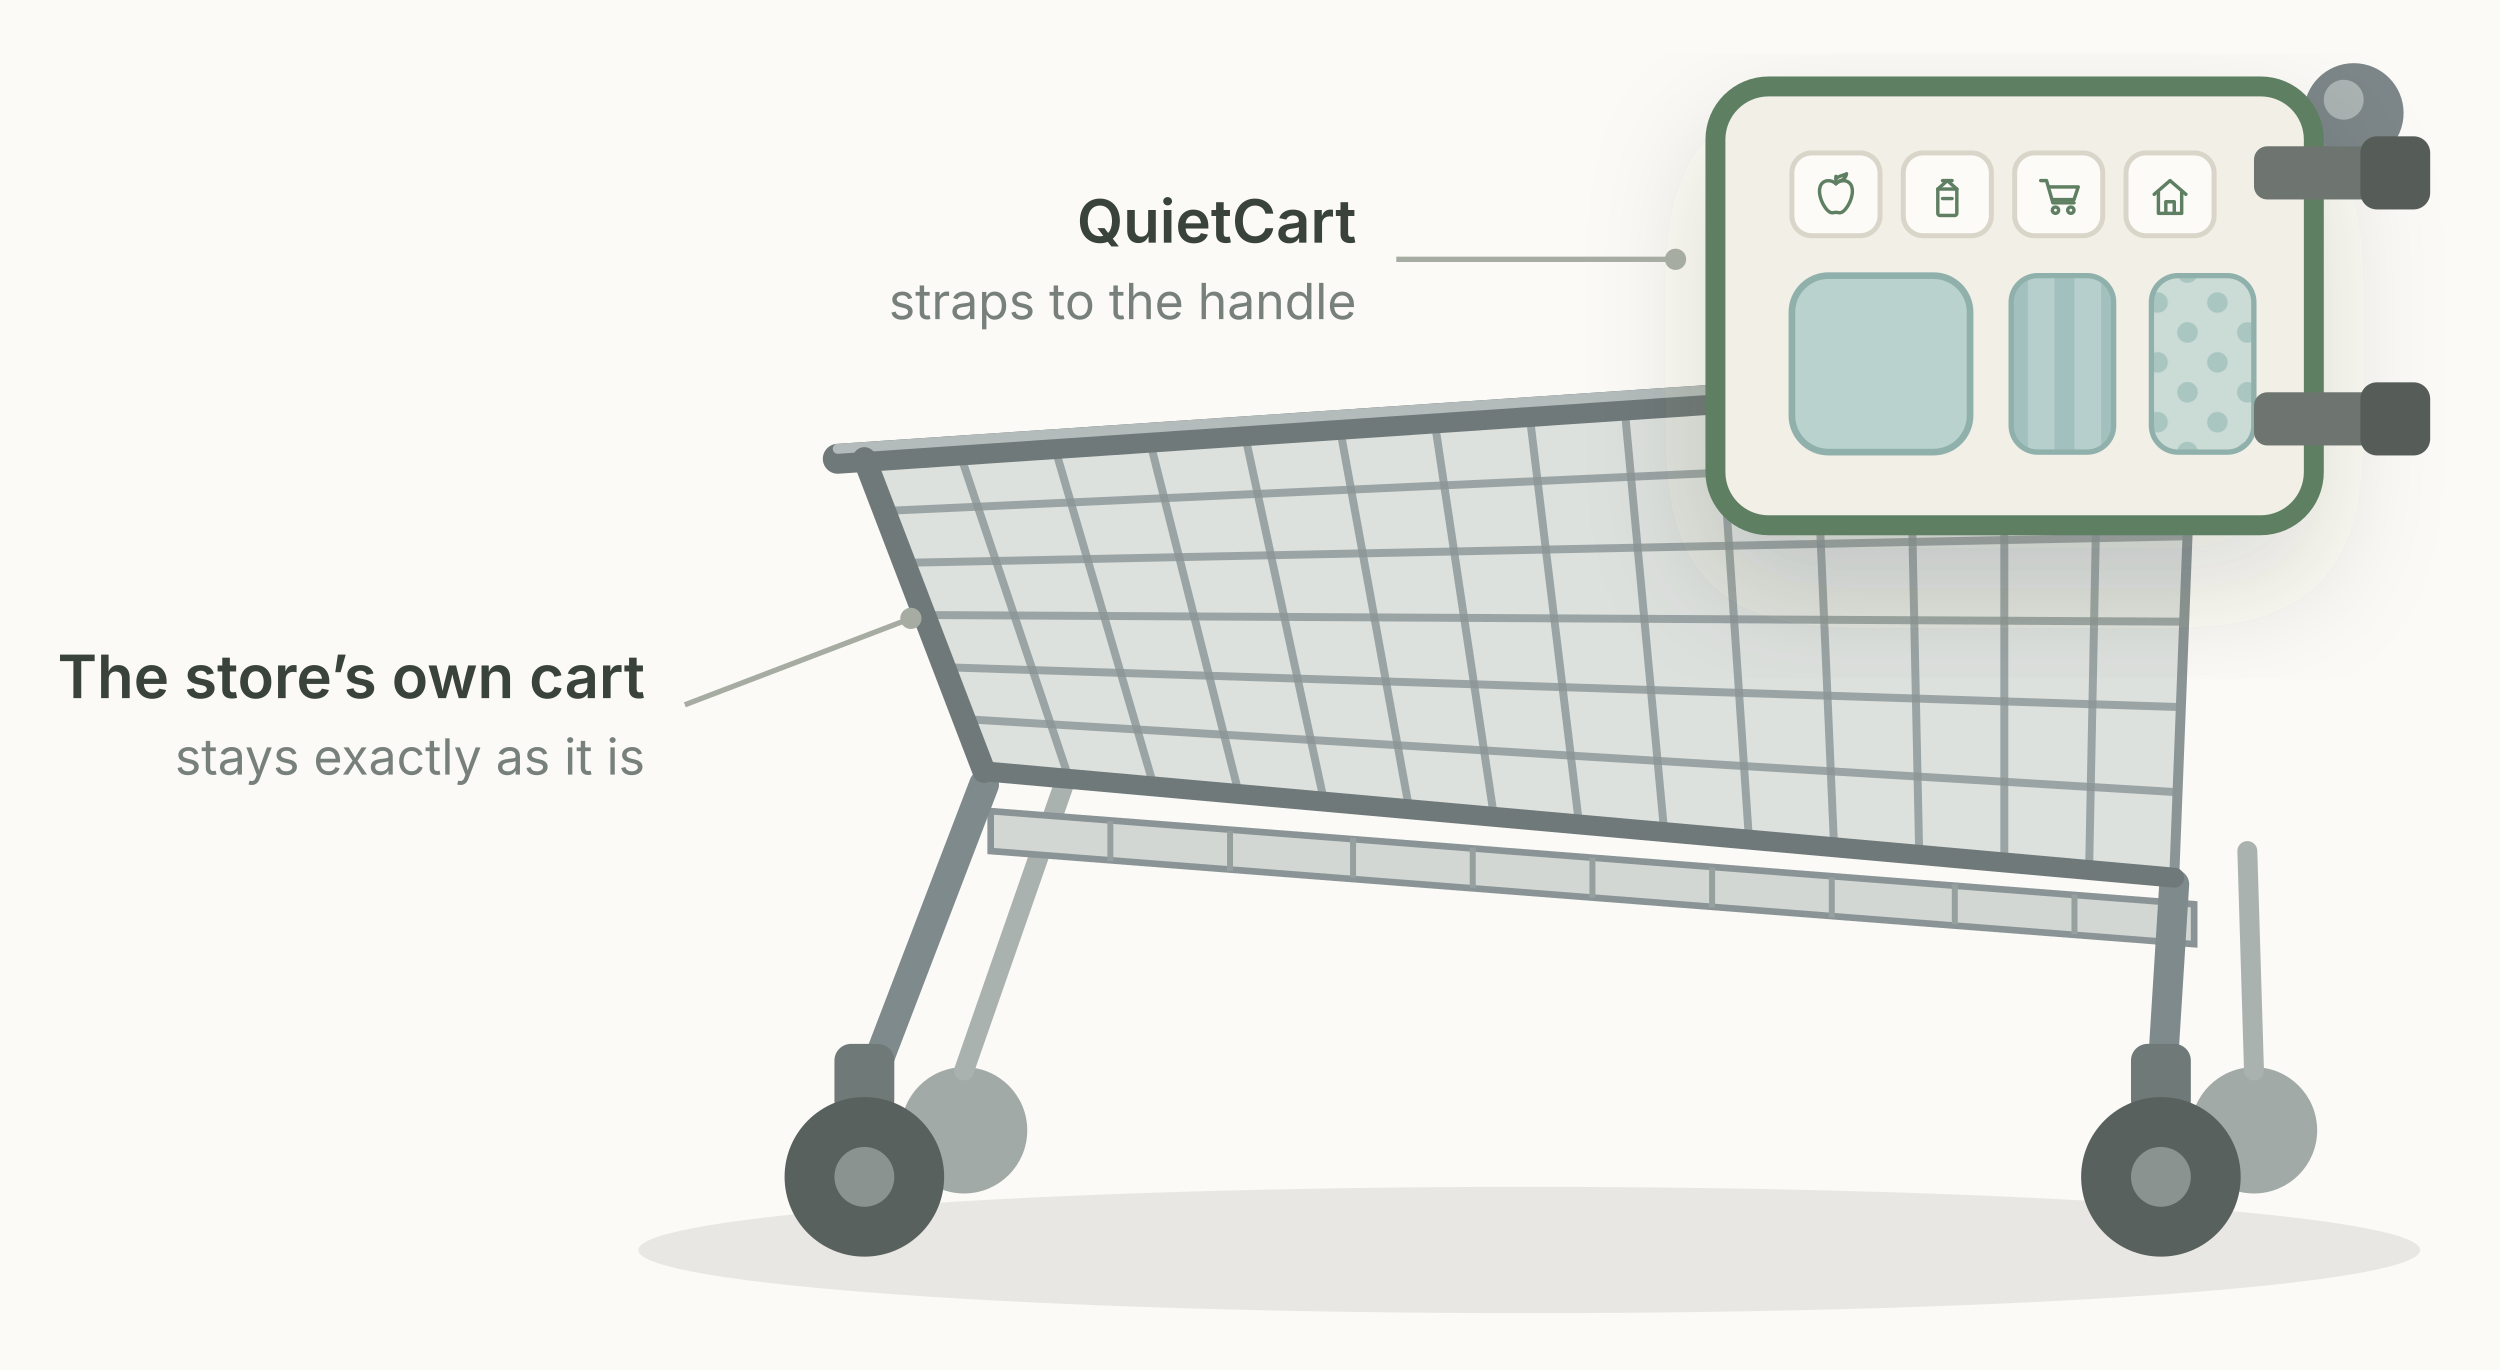
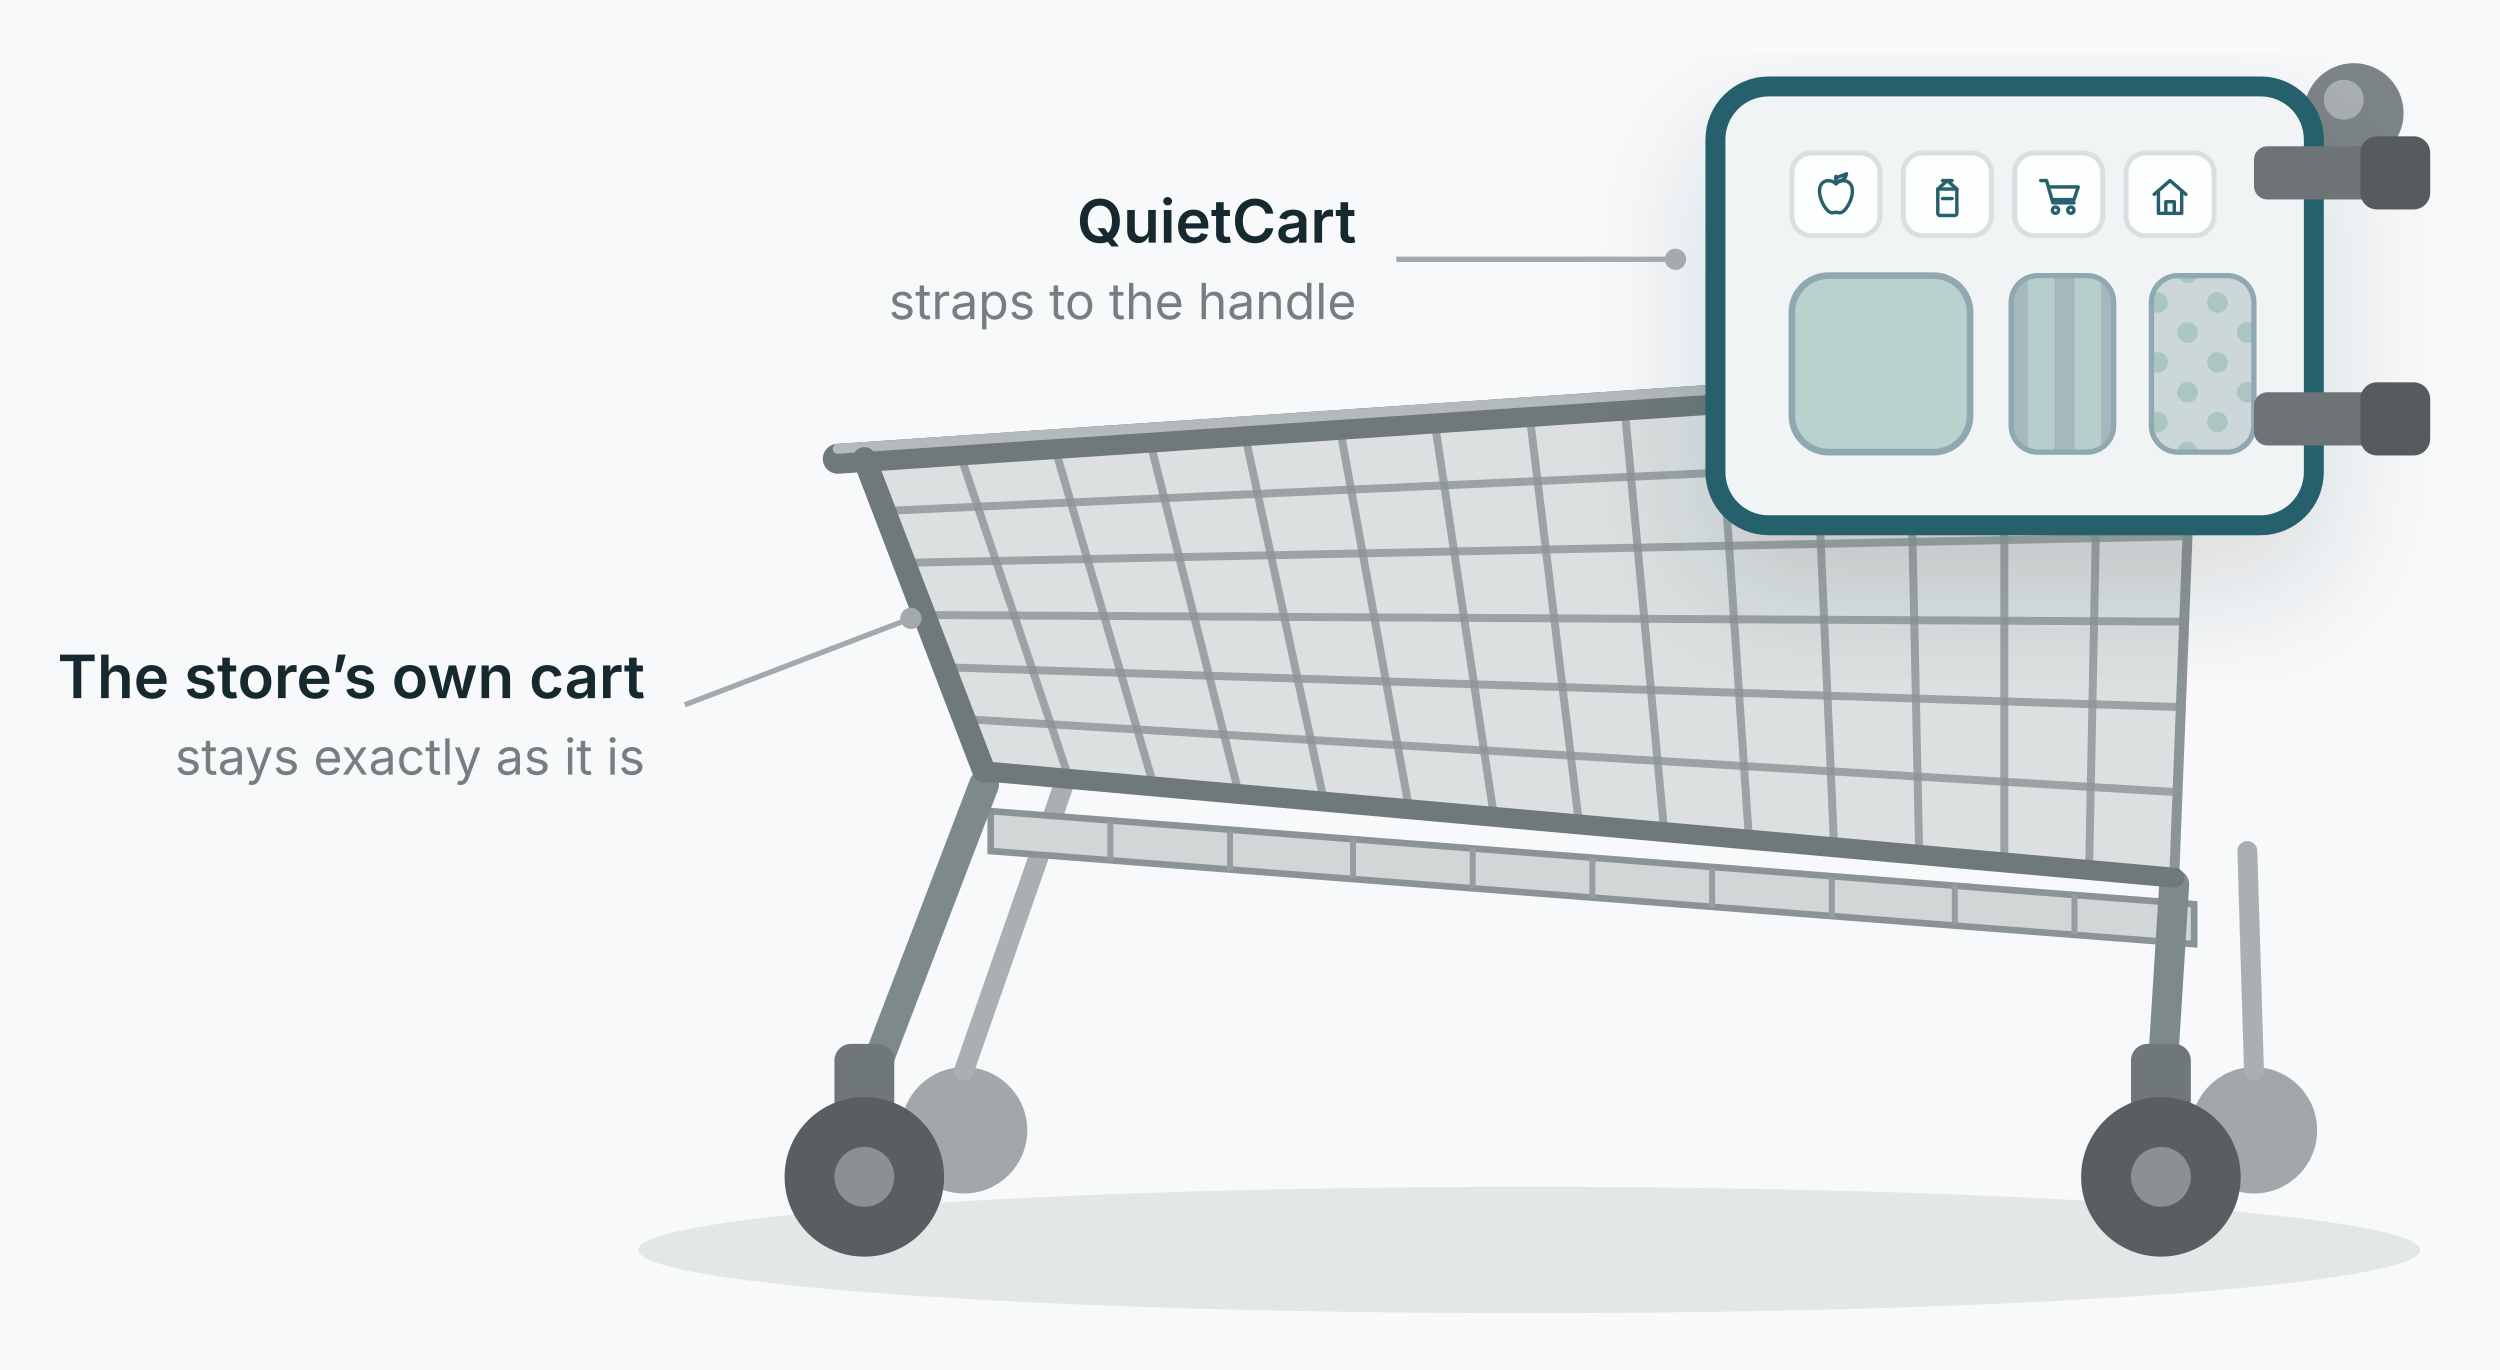
<svg xmlns="http://www.w3.org/2000/svg" viewBox="40 148 752 412" width="752" height="412" role="img" aria-labelledby="pt pd">
  <defs>
    <pattern id="velcro" width="8" height="8" patternUnits="userSpaceOnUse">
-       <rect width="8" height="8" fill="#C3CBBE" />
-       <path d="M0 8L8 0M-2 2L2 -2M6 10L10 6" stroke="#AFB8AA" stroke-width="1.4" />
+       <rect width="8" height="8" fill="#BEC8CB" />
+       <path d="M0 8L8 0M-2 2L2 -2M6 10L10 6" stroke="#AAB5B8" stroke-width="1.4" />
    </pattern>
    <pattern id="ribs" width="14" height="10" patternUnits="userSpaceOnUse">
      <rect width="14" height="10" fill="#B7CFCC" />
-       <rect width="6" height="10" fill="#A2C0BD" />
+       <rect width="6" height="10" fill="#A5B8BD" />
    </pattern>
    <pattern id="bumps" width="18" height="18" patternUnits="userSpaceOnUse">
-       <rect width="18" height="18" fill="#CBDBD6" />
+       <rect width="18" height="18" fill="#CCD7DA" />
      <circle cx="5" cy="5" r="3.1" fill="#A9C6C1" />
      <circle cx="14" cy="14" r="3.1" fill="#A9C6C1" />
    </pattern>
    <pattern id="quilt" width="26" height="26" patternUnits="userSpaceOnUse" patternTransform="rotate(45)">
      <rect width="26" height="26" fill="none" />
-       <path d="M0 0h26M0 0v26" stroke="#9FBAB6" stroke-width="1.5" stroke-dasharray="4 4" />
+       <path d="M0 0h26M0 0v26" stroke="#9FB4BA" stroke-width="1.5" stroke-dasharray="4 4" />
    </pattern>
    <linearGradient id="padlight" x1="0" y1="0" x2="0.3" y2="1">
      <stop offset="0" stop-color="#FFFFFF" stop-opacity="0.45" />
      <stop offset="1" stop-color="#FFFFFF" stop-opacity="0" />
    </linearGradient>
    <filter id="soft" x="-25%" y="-25%" width="150%" height="160%">
-       <feDropShadow dx="0" dy="16" stdDeviation="18" flood-color="#3B4038" flood-opacity="0.16" />
+       <feDropShadow dx="0" dy="16" stdDeviation="18" flood-color="#383E40" flood-opacity="0.16" />
    </filter>
    <filter id="soft-sm" x="-30%" y="-30%" width="160%" height="170%">
-       <feDropShadow dx="0" dy="7" stdDeviation="8" flood-color="#3B4038" flood-opacity="0.14" />
+       <feDropShadow dx="0" dy="7" stdDeviation="8" flood-color="#383E40" flood-opacity="0.14" />
    </filter>
  </defs>
-   <rect x="0" y="0" width="1000" height="600" fill="#FBFAF6" />
-   <ellipse cx="500" cy="524" rx="268" ry="19" fill="#3B4038" opacity="0.10" />
-   <circle cx="330" cy="488" r="19" fill="#A2AAA8" />
-   <circle cx="718" cy="488" r="19" fill="#A2AAA8" />
-   <path d="M330 470 L360 384 M718 470 L716 404" stroke="#AAB2B0" stroke-width="6" stroke-linecap="round" fill="none" />
-   <path d="M338 392 L700 420 L700 432 L338 404 z" fill="#D2D7D4" stroke="#8A9496" stroke-width="2" />
-   <line x1="374" y1="395" x2="374" y2="407" stroke="#96A09F" stroke-width="1.8" />
-   <line x1="410" y1="398" x2="410" y2="410" stroke="#96A09F" stroke-width="1.8" />
-   <line x1="447" y1="400" x2="447" y2="412" stroke="#96A09F" stroke-width="1.8" />
-   <line x1="483" y1="403" x2="483" y2="415" stroke="#96A09F" stroke-width="1.8" />
-   <line x1="519" y1="406" x2="519" y2="418" stroke="#96A09F" stroke-width="1.8" />
-   <line x1="555" y1="409" x2="555" y2="421" stroke="#96A09F" stroke-width="1.8" />
-   <line x1="591" y1="412" x2="591" y2="424" stroke="#96A09F" stroke-width="1.8" />
-   <line x1="628" y1="414" x2="628" y2="426" stroke="#96A09F" stroke-width="1.8" />
-   <line x1="664" y1="417" x2="664" y2="429" stroke="#96A09F" stroke-width="1.8" />
-   <path d="M300 478 L336 384 M690 478 L694 414" stroke="#7E8A8C" stroke-width="9" stroke-linecap="round" fill="none" />
-   <rect x="291" y="462" width="18" height="22" rx="5" fill="#6F7978" />
-   <circle cx="300" cy="502" r="24" fill="#59615F" />
-   <circle cx="300" cy="502" r="9" fill="#8B9391" />
-   <rect x="681" y="462" width="18" height="22" rx="5" fill="#6F7978" />
-   <circle cx="690" cy="502" r="24" fill="#59615F" />
-   <circle cx="690" cy="502" r="9" fill="#8B9391" />
-   <polygon points="300,286 700,258 694,412 336,380" fill="#DDE1DE" stroke="#8B9596" stroke-width="3" stroke-linejoin="round" />
-   <line x1="306.0" y1="301.7" x2="699.0" y2="283.7" stroke="#8B9596" stroke-width="2.4" opacity="0.8" stroke-linecap="round" />
-   <line x1="312.0" y1="317.3" x2="698.0" y2="309.3" stroke="#8B9596" stroke-width="2.4" opacity="0.8" stroke-linecap="round" />
-   <line x1="318.0" y1="333.0" x2="697.0" y2="335.0" stroke="#8B9596" stroke-width="2.4" opacity="0.8" stroke-linecap="round" />
-   <line x1="324.0" y1="348.7" x2="696.0" y2="360.7" stroke="#8B9596" stroke-width="2.4" opacity="0.8" stroke-linecap="round" />
-   <line x1="330.0" y1="364.3" x2="695.0" y2="386.3" stroke="#8B9596" stroke-width="2.4" opacity="0.8" stroke-linecap="round" />
-   <line x1="328.6" y1="284.0" x2="361.6" y2="382.3" stroke="#8B9596" stroke-width="2.4" opacity="0.8" stroke-linecap="round" />
-   <line x1="357.1" y1="282.0" x2="387.1" y2="384.6" stroke="#8B9596" stroke-width="2.4" opacity="0.8" stroke-linecap="round" />
-   <line x1="385.7" y1="280.0" x2="412.7" y2="386.9" stroke="#8B9596" stroke-width="2.4" opacity="0.8" stroke-linecap="round" />
-   <line x1="414.3" y1="278.0" x2="438.3" y2="389.1" stroke="#8B9596" stroke-width="2.4" opacity="0.8" stroke-linecap="round" />
-   <line x1="442.9" y1="276.0" x2="463.9" y2="391.4" stroke="#8B9596" stroke-width="2.4" opacity="0.8" stroke-linecap="round" />
-   <line x1="471.4" y1="274.0" x2="489.4" y2="393.7" stroke="#8B9596" stroke-width="2.4" opacity="0.8" stroke-linecap="round" />
-   <line x1="500.0" y1="272.0" x2="515.0" y2="396.0" stroke="#8B9596" stroke-width="2.4" opacity="0.8" stroke-linecap="round" />
-   <line x1="528.6" y1="270.0" x2="540.6" y2="398.3" stroke="#8B9596" stroke-width="2.4" opacity="0.8" stroke-linecap="round" />
-   <line x1="557.1" y1="268.0" x2="566.1" y2="400.6" stroke="#8B9596" stroke-width="2.4" opacity="0.8" stroke-linecap="round" />
-   <line x1="585.7" y1="266.0" x2="591.7" y2="402.9" stroke="#8B9596" stroke-width="2.4" opacity="0.8" stroke-linecap="round" />
-   <line x1="614.3" y1="264.0" x2="617.3" y2="405.1" stroke="#8B9596" stroke-width="2.4" opacity="0.8" stroke-linecap="round" />
-   <line x1="642.9" y1="262.0" x2="642.9" y2="407.4" stroke="#8B9596" stroke-width="2.4" opacity="0.8" stroke-linecap="round" />
-   <line x1="671.4" y1="260.0" x2="668.4" y2="409.7" stroke="#8B9596" stroke-width="2.4" opacity="0.8" stroke-linecap="round" />
-   <line x1="292" y1="286" x2="706" y2="258" stroke="#6F797A" stroke-width="9" stroke-linecap="round" />
-   <line x1="292" y1="283" x2="706" y2="255" stroke="#B4BCBB" stroke-width="3" stroke-linecap="round" />
-   <line x1="336" y1="380" x2="694" y2="412" stroke="#6F797A" stroke-width="6" stroke-linecap="round" />
-   <line x1="300" y1="286" x2="336" y2="380" stroke="#6F797A" stroke-width="7" stroke-linecap="round" />
-   <path d="M580 288 L688 278 L692 293 L584 303 z" fill="#C6CBC8" stroke="#8A9496" stroke-width="2" />
-   <path d="M698 262 L742 190" stroke="#8B9596" stroke-width="10" stroke-linecap="round" />
-   <path d="M700 264 L744 192" stroke="#B4BCBB" stroke-width="3" stroke-linecap="round" />
-   <circle cx="748" cy="182" r="15" fill="#7C8688" />
-   <circle cx="745" cy="178" r="6" fill="#AAB2B2" />
+   <rect x="0" y="0" width="1000" height="600" fill="#F7F9FA" />
+   <ellipse cx="500" cy="524" rx="268" ry="19" fill="#383E40" opacity="0.10" />
+   <circle cx="330" cy="488" r="19" fill="#A2A8AA" />
+   <circle cx="718" cy="488" r="19" fill="#A2A8AA" />
+   <path d="M330 470 L360 384 M718 470 L716 404" stroke="#AAB0B2" stroke-width="6" stroke-linecap="round" fill="none" />
+   <path d="M338 392 L700 420 L700 432 L338 404 z" fill="#D2D6D7" stroke="#8A9396" stroke-width="2" />
+   <line x1="374" y1="395" x2="374" y2="407" stroke="#969EA0" stroke-width="1.8" />
+   <line x1="410" y1="398" x2="410" y2="410" stroke="#969EA0" stroke-width="1.8" />
+   <line x1="447" y1="400" x2="447" y2="412" stroke="#969EA0" stroke-width="1.8" />
+   <line x1="483" y1="403" x2="483" y2="415" stroke="#969EA0" stroke-width="1.8" />
+   <line x1="519" y1="406" x2="519" y2="418" stroke="#969EA0" stroke-width="1.8" />
+   <line x1="555" y1="409" x2="555" y2="421" stroke="#969EA0" stroke-width="1.8" />
+   <line x1="591" y1="412" x2="591" y2="424" stroke="#969EA0" stroke-width="1.8" />
+   <line x1="628" y1="414" x2="628" y2="426" stroke="#969EA0" stroke-width="1.8" />
+   <line x1="664" y1="417" x2="664" y2="429" stroke="#969EA0" stroke-width="1.8" />
+   <path d="M300 478 L336 384 M690 478 L694 414" stroke="#7E898C" stroke-width="9" stroke-linecap="round" fill="none" />
+   <rect x="291" y="462" width="18" height="22" rx="5" fill="#6F7779" />
+   <circle cx="300" cy="502" r="24" fill="#595F61" />
+   <circle cx="300" cy="502" r="9" fill="#8B9193" />
+   <rect x="681" y="462" width="18" height="22" rx="5" fill="#6F7779" />
+   <circle cx="690" cy="502" r="24" fill="#595F61" />
+   <circle cx="690" cy="502" r="9" fill="#8B9193" />
+   <polygon points="300,286 700,258 694,412 336,380" fill="#DDE0E1" stroke="#8B9496" stroke-width="3" stroke-linejoin="round" />
+   <line x1="306.0" y1="301.7" x2="699.0" y2="283.7" stroke="#8B9496" stroke-width="2.4" opacity="0.8" stroke-linecap="round" />
+   <line x1="312.0" y1="317.3" x2="698.0" y2="309.3" stroke="#8B9496" stroke-width="2.4" opacity="0.8" stroke-linecap="round" />
+   <line x1="318.0" y1="333.0" x2="697.0" y2="335.0" stroke="#8B9496" stroke-width="2.4" opacity="0.8" stroke-linecap="round" />
+   <line x1="324.0" y1="348.7" x2="696.0" y2="360.7" stroke="#8B9496" stroke-width="2.4" opacity="0.8" stroke-linecap="round" />
+   <line x1="330.0" y1="364.3" x2="695.0" y2="386.3" stroke="#8B9496" stroke-width="2.4" opacity="0.8" stroke-linecap="round" />
+   <line x1="328.6" y1="284.0" x2="361.6" y2="382.3" stroke="#8B9496" stroke-width="2.4" opacity="0.8" stroke-linecap="round" />
+   <line x1="357.1" y1="282.0" x2="387.1" y2="384.6" stroke="#8B9496" stroke-width="2.4" opacity="0.8" stroke-linecap="round" />
+   <line x1="385.7" y1="280.0" x2="412.7" y2="386.9" stroke="#8B9496" stroke-width="2.4" opacity="0.8" stroke-linecap="round" />
+   <line x1="414.3" y1="278.0" x2="438.3" y2="389.1" stroke="#8B9496" stroke-width="2.4" opacity="0.8" stroke-linecap="round" />
+   <line x1="442.9" y1="276.0" x2="463.9" y2="391.4" stroke="#8B9496" stroke-width="2.4" opacity="0.8" stroke-linecap="round" />
+   <line x1="471.4" y1="274.0" x2="489.4" y2="393.7" stroke="#8B9496" stroke-width="2.4" opacity="0.8" stroke-linecap="round" />
+   <line x1="500.0" y1="272.0" x2="515.0" y2="396.0" stroke="#8B9496" stroke-width="2.4" opacity="0.8" stroke-linecap="round" />
+   <line x1="528.6" y1="270.0" x2="540.6" y2="398.3" stroke="#8B9496" stroke-width="2.4" opacity="0.8" stroke-linecap="round" />
+   <line x1="557.1" y1="268.0" x2="566.1" y2="400.6" stroke="#8B9496" stroke-width="2.4" opacity="0.8" stroke-linecap="round" />
+   <line x1="585.7" y1="266.0" x2="591.7" y2="402.9" stroke="#8B9496" stroke-width="2.4" opacity="0.8" stroke-linecap="round" />
+   <line x1="614.3" y1="264.0" x2="617.3" y2="405.1" stroke="#8B9496" stroke-width="2.4" opacity="0.8" stroke-linecap="round" />
+   <line x1="642.9" y1="262.0" x2="642.9" y2="407.4" stroke="#8B9496" stroke-width="2.4" opacity="0.8" stroke-linecap="round" />
+   <line x1="671.4" y1="260.0" x2="668.4" y2="409.7" stroke="#8B9496" stroke-width="2.4" opacity="0.8" stroke-linecap="round" />
+   <line x1="292" y1="286" x2="706" y2="258" stroke="#6F787A" stroke-width="9" stroke-linecap="round" />
+   <line x1="292" y1="283" x2="706" y2="255" stroke="#B4BABC" stroke-width="3" stroke-linecap="round" />
+   <line x1="336" y1="380" x2="694" y2="412" stroke="#6F787A" stroke-width="6" stroke-linecap="round" />
+   <line x1="300" y1="286" x2="336" y2="380" stroke="#6F787A" stroke-width="7" stroke-linecap="round" />
+   <path d="M580 288 L688 278 L692 293 L584 303 z" fill="#C6CACB" stroke="#8A9396" stroke-width="2" />
+   <path d="M698 262 L742 190" stroke="#8B9496" stroke-width="10" stroke-linecap="round" />
+   <path d="M700 264 L744 192" stroke="#B4BABC" stroke-width="3" stroke-linecap="round" />
+   <circle cx="748" cy="182" r="15" fill="#7C8588" />
+   <circle cx="745" cy="178" r="6" fill="#AAB0B2" />
  <g filter="url(#soft)">
-     <rect x="556" y="174" width="180" height="132" rx="16" fill="#F2EFE7" stroke="#5E7F63" stroke-width="6" />
-     <rect x="579.0" y="194" width="26.5" height="24.91" rx="6" fill="#FCFBF7" stroke="#D9D5C9" stroke-width="1.5" />
-     <g transform="translate(584.3,198.505) scale(0.159)" fill="none" stroke="#5E7F63" stroke-width="6.5" stroke-linecap="round" stroke-linejoin="round">
+     <rect x="556" y="174" width="180" height="132" rx="16" fill="#F0F4F4" stroke="#26616C" stroke-width="6" />
+     <rect x="579.0" y="194" width="26.5" height="24.91" rx="6" fill="#FDFEFE" stroke="#D8E0E2" stroke-width="1.5" />
+     <g transform="translate(584.3,198.505) scale(0.159)" fill="none" stroke="#26616C" stroke-width="6.5" stroke-linecap="round" stroke-linejoin="round">
      <path d="M50 30c-9-9-26-8-30 6-5 17 8 40 16 46 6 5 10 2 14 2s8 3 14-2c8-6 21-29 16-46-4-14-21-15-30-6z" />
      <path d="M50 30V16" />
      <path d="M50 20c8-6 16-6 20-9-1 8-8 13-14 14" />
    </g>
-     <rect x="612.5" y="194" width="26.5" height="24.91" rx="6" fill="#FCFBF7" stroke="#D9D5C9" stroke-width="1.5" />
-     <g transform="translate(617.8,198.505) scale(0.159)" fill="none" stroke="#5E7F63" stroke-width="6.5" stroke-linecap="round" stroke-linejoin="round">
+     <rect x="612.5" y="194" width="26.5" height="24.91" rx="6" fill="#FDFEFE" stroke="#D8E0E2" stroke-width="1.5" />
+     <g transform="translate(617.8,198.505) scale(0.159)" fill="none" stroke="#26616C" stroke-width="6.5" stroke-linecap="round" stroke-linejoin="round">
      <path d="M32 40h36v46a4 4 0 0 1-4 4H36a4 4 0 0 1-4-4z" />
      <path d="M32 40l18-16 18 16" />
      <path d="M41 24h18" />
      <path d="M41 58h18" />
    </g>
-     <rect x="646.0" y="194" width="26.5" height="24.91" rx="6" fill="#FCFBF7" stroke="#D9D5C9" stroke-width="1.5" />
-     <g transform="translate(651.3,198.505) scale(0.159)" fill="none" stroke="#5E7F63" stroke-width="6.5" stroke-linecap="round" stroke-linejoin="round">
+     <rect x="646.0" y="194" width="26.5" height="24.91" rx="6" fill="#FDFEFE" stroke="#D8E0E2" stroke-width="1.5" />
+     <g transform="translate(651.3,198.505) scale(0.159)" fill="none" stroke="#26616C" stroke-width="6.5" stroke-linecap="round" stroke-linejoin="round">
      <path d="M16 24h11l12 42h40" />
      <path d="M31 36h56l-8 24H39" />
      <circle cx="44" cy="80" r="6" />
      <circle cx="73" cy="80" r="6" />
    </g>
-     <rect x="679.5" y="194" width="26.5" height="24.91" rx="6" fill="#FCFBF7" stroke="#D9D5C9" stroke-width="1.5" />
-     <g transform="translate(684.8,198.505) scale(0.159)" fill="none" stroke="#5E7F63" stroke-width="6.5" stroke-linecap="round" stroke-linejoin="round">
+     <rect x="679.5" y="194" width="26.5" height="24.91" rx="6" fill="#FDFEFE" stroke="#D8E0E2" stroke-width="1.5" />
+     <g transform="translate(684.8,198.505) scale(0.159)" fill="none" stroke="#26616C" stroke-width="6.5" stroke-linecap="round" stroke-linejoin="round">
      <path d="M20 50L50 24l30 26" />
      <path d="M28 46v40h44V46" />
      <path d="M42 86V64h16v22" />
    </g>
-     <rect x="579" y="230.91" width="53.6" height="53.09" rx="11" fill="#B9D2CE" stroke="#8FB0AB" stroke-width="2" />
-     <rect x="644.96" y="230.91" width="30.82" height="53.09" rx="8" fill="url(#ribs)" stroke="#8FB0AB" stroke-width="1.6" />
-     <rect x="687.14" y="230.91" width="30.82" height="53.09" rx="8" fill="url(#bumps)" stroke="#8FB0AB" stroke-width="1.6" />
+     <rect x="579" y="230.91" width="53.6" height="53.09" rx="11" fill="#B9D2CE" stroke="#90A8AF" stroke-width="2" />
+     <rect x="644.96" y="230.91" width="30.82" height="53.09" rx="8" fill="url(#ribs)" stroke="#90A8AF" stroke-width="1.6" />
+     <rect x="687.14" y="230.91" width="30.82" height="53.09" rx="8" fill="url(#bumps)" stroke="#90A8AF" stroke-width="1.6" />
  </g>
-   <rect x="718" y="192" width="52" height="16" rx="4" fill="#6E7570" />
-   <rect x="750" y="189" width="21" height="22" rx="5" fill="#565D58" />
-   <rect x="718" y="266" width="52" height="16" rx="4" fill="#6E7570" />
-   <rect x="750" y="263" width="21" height="22" rx="5" fill="#565D58" />
-   <path d="M544 226 h-84" stroke="#A6ACA2" stroke-width="1.6" fill="none" />
-   <circle cx="544" cy="226" r="3.2" fill="#A6ACA2" />
-   <text x="448" y="221" text-anchor="end" font-family="Inter, Helvetica, Arial, sans-serif" font-size="18" font-weight="600" fill="#39423B">QuietCart</text>
-   <text x="448" y="244" text-anchor="end" font-family="Inter, Helvetica, Arial, sans-serif" font-size="15" fill="#77807A">straps to the handle</text>
-   <path d="M314 334 L246 360" stroke="#A6ACA2" stroke-width="1.6" fill="none" />
-   <circle cx="314" cy="334" r="3.2" fill="#A6ACA2" />
-   <text x="234" y="358" text-anchor="end" font-family="Inter, Helvetica, Arial, sans-serif" font-size="18" font-weight="600" fill="#39423B">The store’s own cart</text>
-   <text x="234" y="381" text-anchor="end" font-family="Inter, Helvetica, Arial, sans-serif" font-size="15" fill="#77807A">stays exactly as it is</text>
+   <rect x="718" y="192" width="52" height="16" rx="4" fill="#6E7375" />
+   <rect x="750" y="189" width="21" height="22" rx="5" fill="#565B5D" />
+   <rect x="718" y="266" width="52" height="16" rx="4" fill="#6E7375" />
+   <rect x="750" y="263" width="21" height="22" rx="5" fill="#565B5D" />
+   <path d="M544 226 h-84" stroke="#A2AAAC" stroke-width="1.6" fill="none" />
+   <circle cx="544" cy="226" r="3.2" fill="#A2AAAC" />
+   <text x="448" y="221" text-anchor="end" font-family="Inter, Helvetica, Arial, sans-serif" font-size="18" font-weight="600" fill="#16292E">QuietCart</text>
+   <text x="448" y="244" text-anchor="end" font-family="Inter, Helvetica, Arial, sans-serif" font-size="15" fill="#777E80">straps to the handle</text>
+   <path d="M314 334 L246 360" stroke="#A2AAAC" stroke-width="1.6" fill="none" />
+   <circle cx="314" cy="334" r="3.2" fill="#A2AAAC" />
+   <text x="234" y="358" text-anchor="end" font-family="Inter, Helvetica, Arial, sans-serif" font-size="18" font-weight="600" fill="#16292E">The store’s own cart</text>
+   <text x="234" y="381" text-anchor="end" font-family="Inter, Helvetica, Arial, sans-serif" font-size="15" fill="#777E80">stays exactly as it is</text>
</svg>
